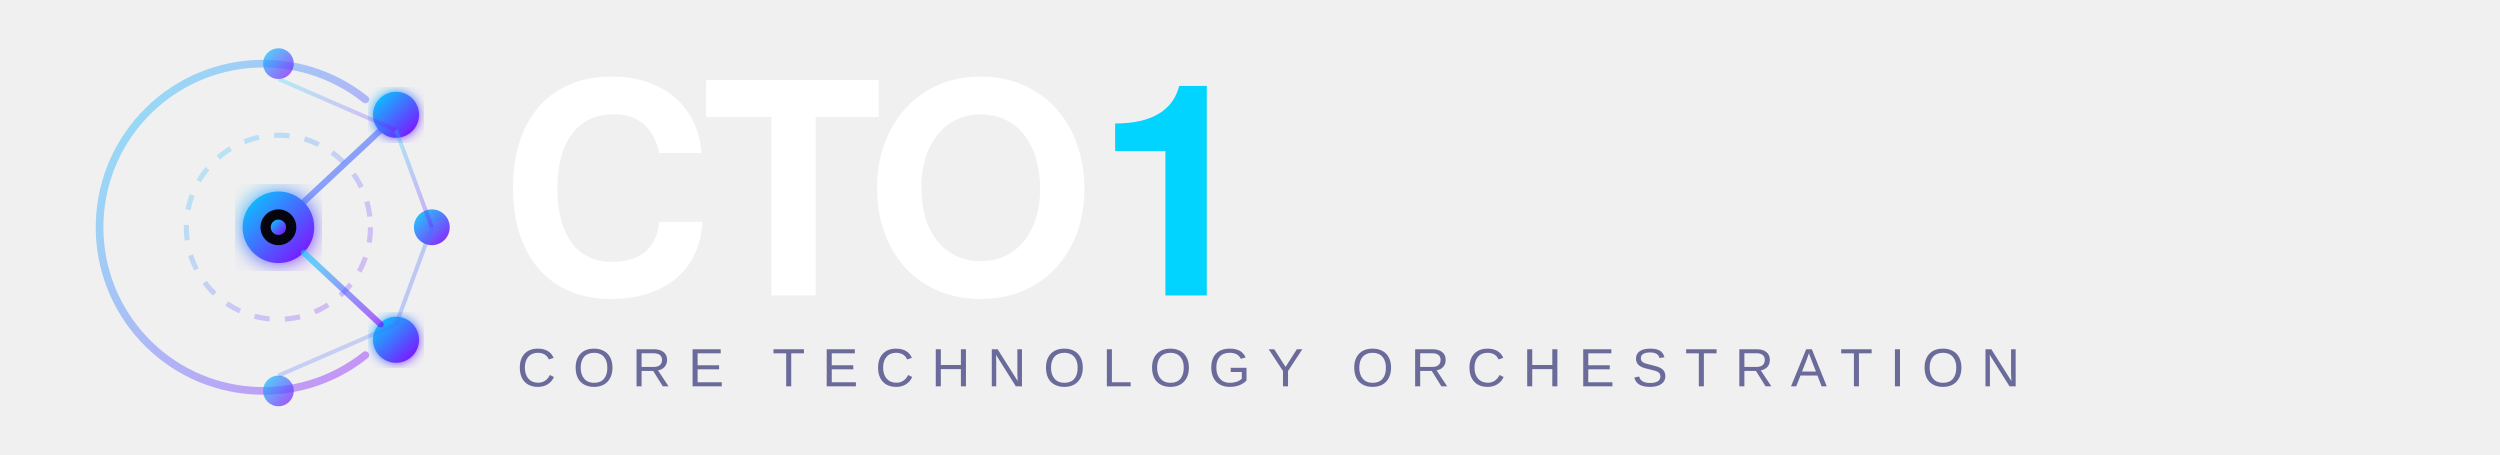
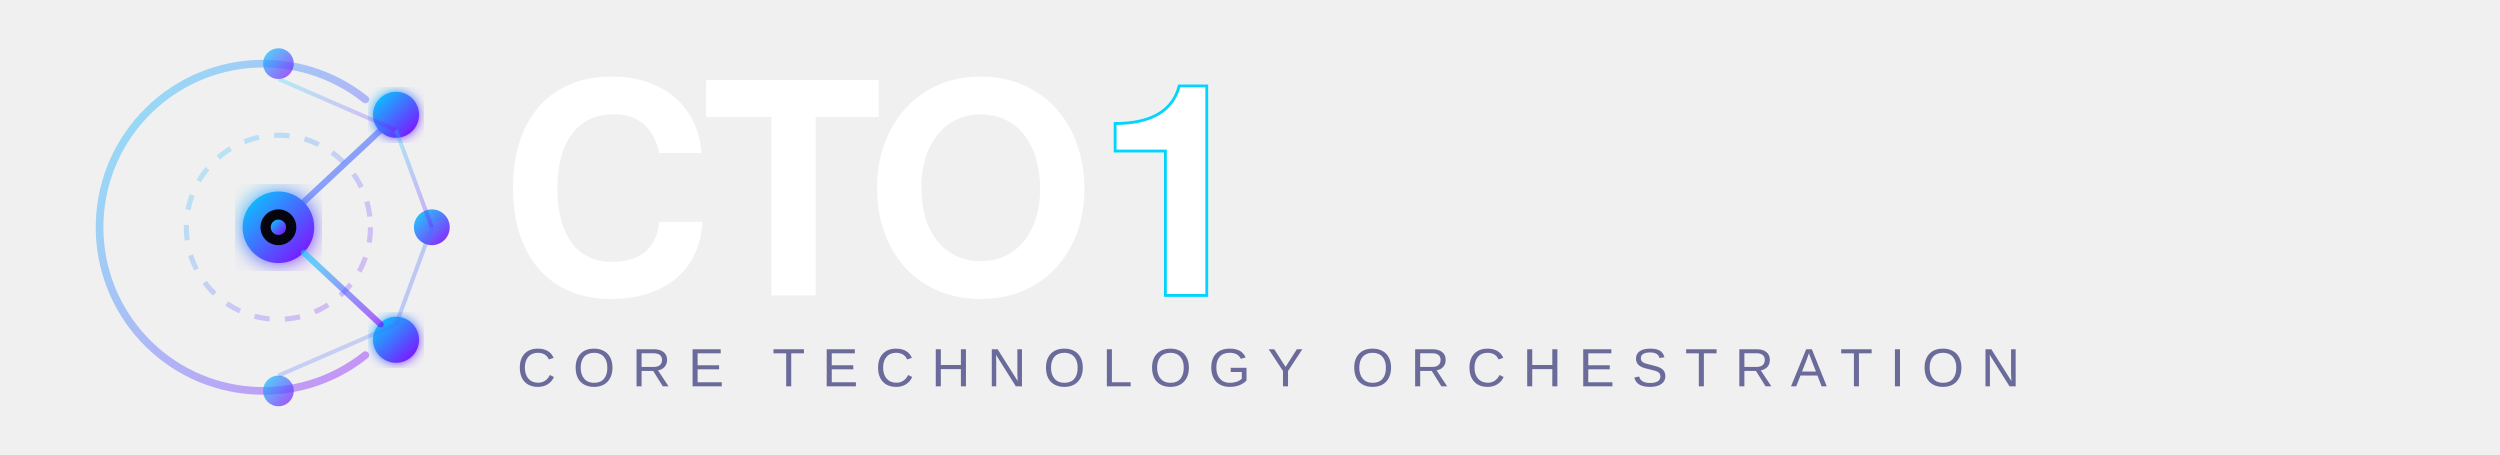
<svg xmlns="http://www.w3.org/2000/svg" width="440" height="80" viewBox="0 0 440 80">
  <defs>
    <linearGradient id="main-grad" x1="0%" y1="0%" x2="100%" y2="100%">
      <stop offset="0%" stop-color="#00D4FF" />
      <stop offset="100%" stop-color="#8B00FF" />
    </linearGradient>
    <linearGradient id="text-grad" x1="0%" y1="0%" x2="100%" y2="0%">
      <stop offset="0%" stop-color="#00D4FF" />
      <stop offset="100%" stop-color="#8B00FF" />
    </linearGradient>
    <filter id="glow">
      <feGaussianBlur stdDeviation="2" result="coloredBlur" />
      <feMerge>
        <feMergeNode in="coloredBlur" />
        <feMergeNode in="SourceGraphic" />
      </feMerge>
    </filter>
    <filter id="subtle-glow">
      <feGaussianBlur stdDeviation="1" result="coloredBlur" />
      <feMerge>
        <feMergeNode in="coloredBlur" />
        <feMergeNode in="SourceGraphic" />
      </feMerge>
    </filter>
  </defs>
  <g transform="translate(4, 4) scale(0.9)">
    <path d="M 67 15 A 32 32 0 1 0 67 65" stroke="url(#main-grad)" stroke-width="1.5" fill="none" stroke-linecap="round" opacity="0.4" />
    <circle cx="50" cy="40" r="18" stroke="url(#main-grad)" stroke-width="1" fill="none" opacity="0.25" stroke-dasharray="3 3" />
    <circle cx="50" cy="40" r="7" fill="url(#main-grad)" filter="url(#glow)" />
    <circle cx="50" cy="40" r="3.5" fill="#050510" />
    <circle cx="50" cy="40" r="1.5" fill="url(#main-grad)" />
    <circle cx="73" cy="18" r="4.5" fill="url(#main-grad)" filter="url(#subtle-glow)" />
    <circle cx="80" cy="40" r="3.5" fill="url(#main-grad)" fill-opacity="0.9" />
    <circle cx="73" cy="62" r="4.5" fill="url(#main-grad)" filter="url(#subtle-glow)" />
    <circle cx="50" cy="8" r="3" fill="url(#main-grad)" fill-opacity="0.7" />
    <circle cx="50" cy="72" r="3" fill="url(#main-grad)" fill-opacity="0.7" />
    <line x1="55" y1="35" x2="70" y2="21" stroke="url(#main-grad)" stroke-width="1.2" stroke-opacity="0.6" stroke-linecap="round" />
    <line x1="57" y1="40" x2="76.5" y2="40" stroke="url(#main-grad)" stroke-width="1.2" stroke-opacity="0.6" stroke-linecap="round" />
    <line x1="55" y1="45" x2="70" y2="59" stroke="url(#main-grad)" stroke-width="1.2" stroke-opacity="0.6" stroke-linecap="round" />
    <line x1="50" y1="33" x2="50" y2="11" stroke="url(#main-grad)" stroke-width="1" stroke-opacity="0.45" stroke-linecap="round" />
    <line x1="50" y1="47" x2="50" y2="69" stroke="url(#main-grad)" stroke-width="1" stroke-opacity="0.45" stroke-linecap="round" />
    <line x1="73" y1="21" x2="80" y2="40" stroke="url(#main-grad)" stroke-width="0.8" stroke-opacity="0.3" />
    <line x1="80" y1="40" x2="73" y2="59" stroke="url(#main-grad)" stroke-width="0.8" stroke-opacity="0.3" />
    <line x1="50" y1="11" x2="73" y2="21" stroke="url(#main-grad)" stroke-width="0.8" stroke-opacity="0.25" />
    <line x1="73" y1="59" x2="50" y2="69" stroke="url(#main-grad)" stroke-width="0.8" stroke-opacity="0.25" />
  </g>
  <g transform="translate(88, 0)">
-     <text x="0" y="52" font-family="Arial Black, Helvetica Neue, sans-serif" font-weight="900" font-size="52" letter-spacing="-2" fill="white">CTO<tspan fill="#00D4FF" filter="url(#glow)">1</tspan>
+     <text x="0" y="52" font-family="Arial Black, Helvetica Neue, sans-serif" font-weight="900" font-size="52" letter-spacing="-2" fill="white">CTO<tspan fill="#FFFFFF" stroke="#00D4FF" stroke-width="0.5">1</tspan>
    </text>
    <text x="3" y="68" font-family="Arial, Helvetica, sans-serif" font-size="9.5" letter-spacing="3" fill="#6B6B9B" font-weight="500">CORE TECHNOLOGY ORCHESTRATION</text>
  </g>
</svg>
